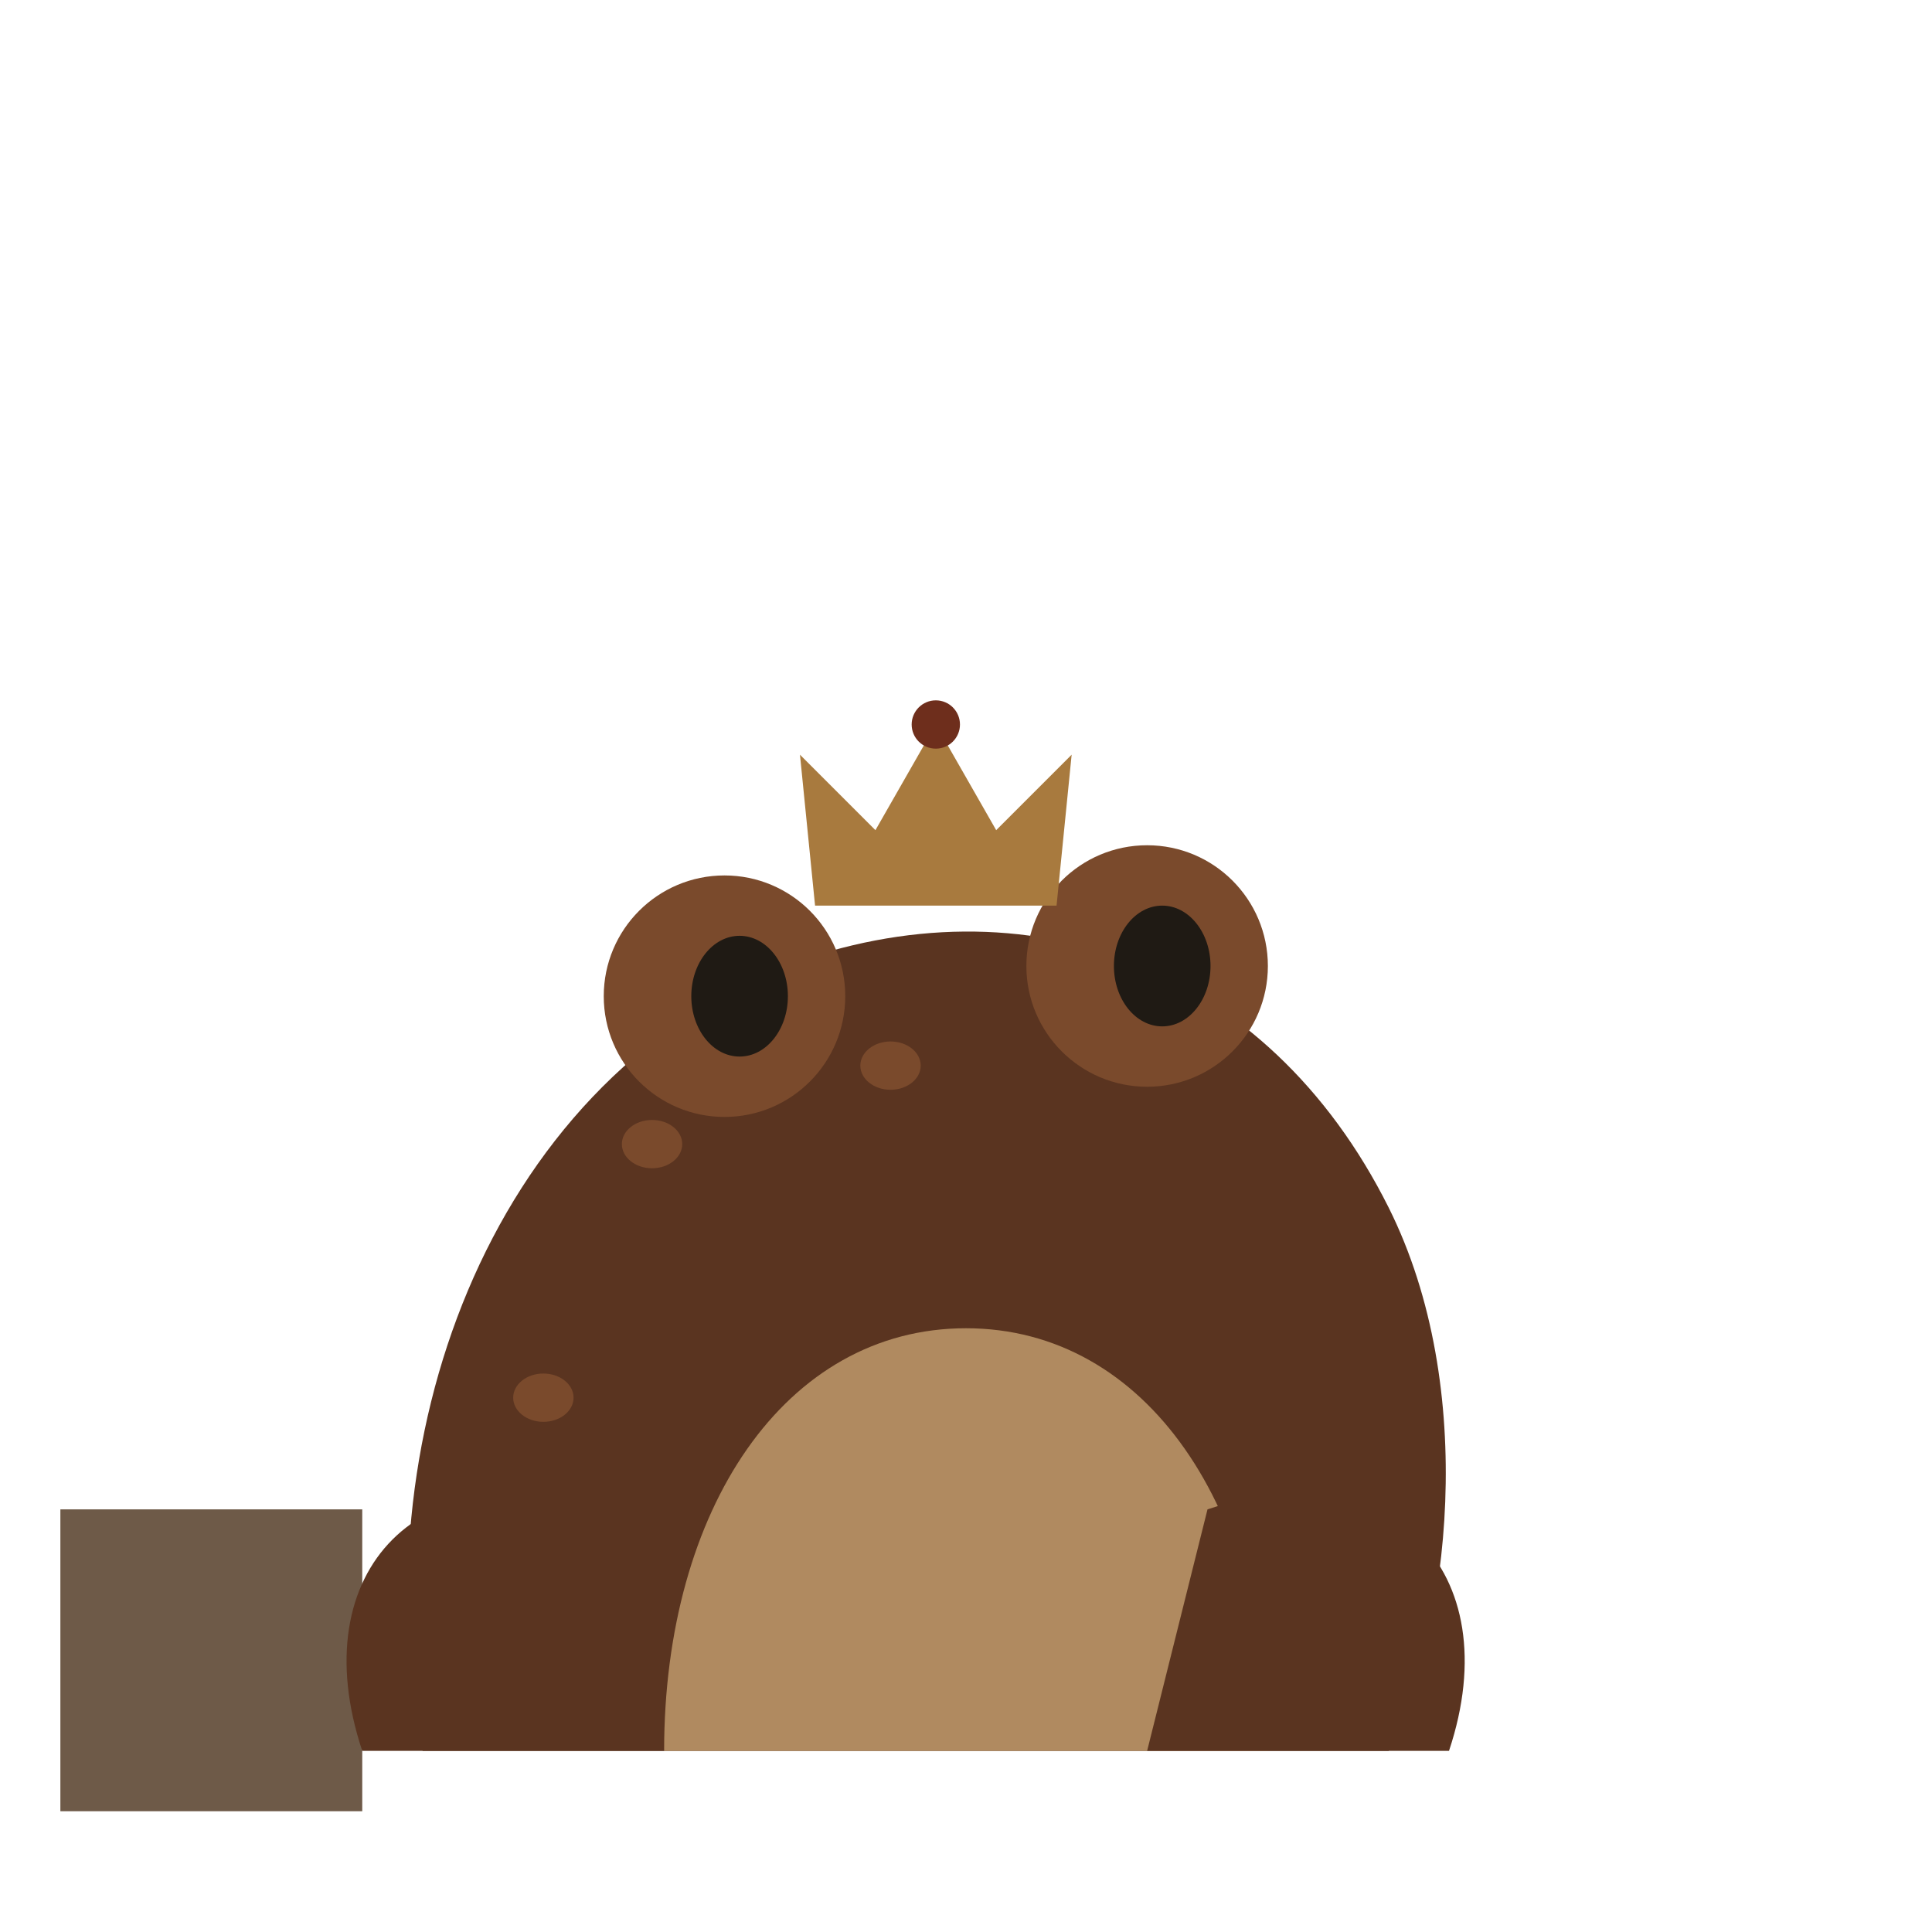
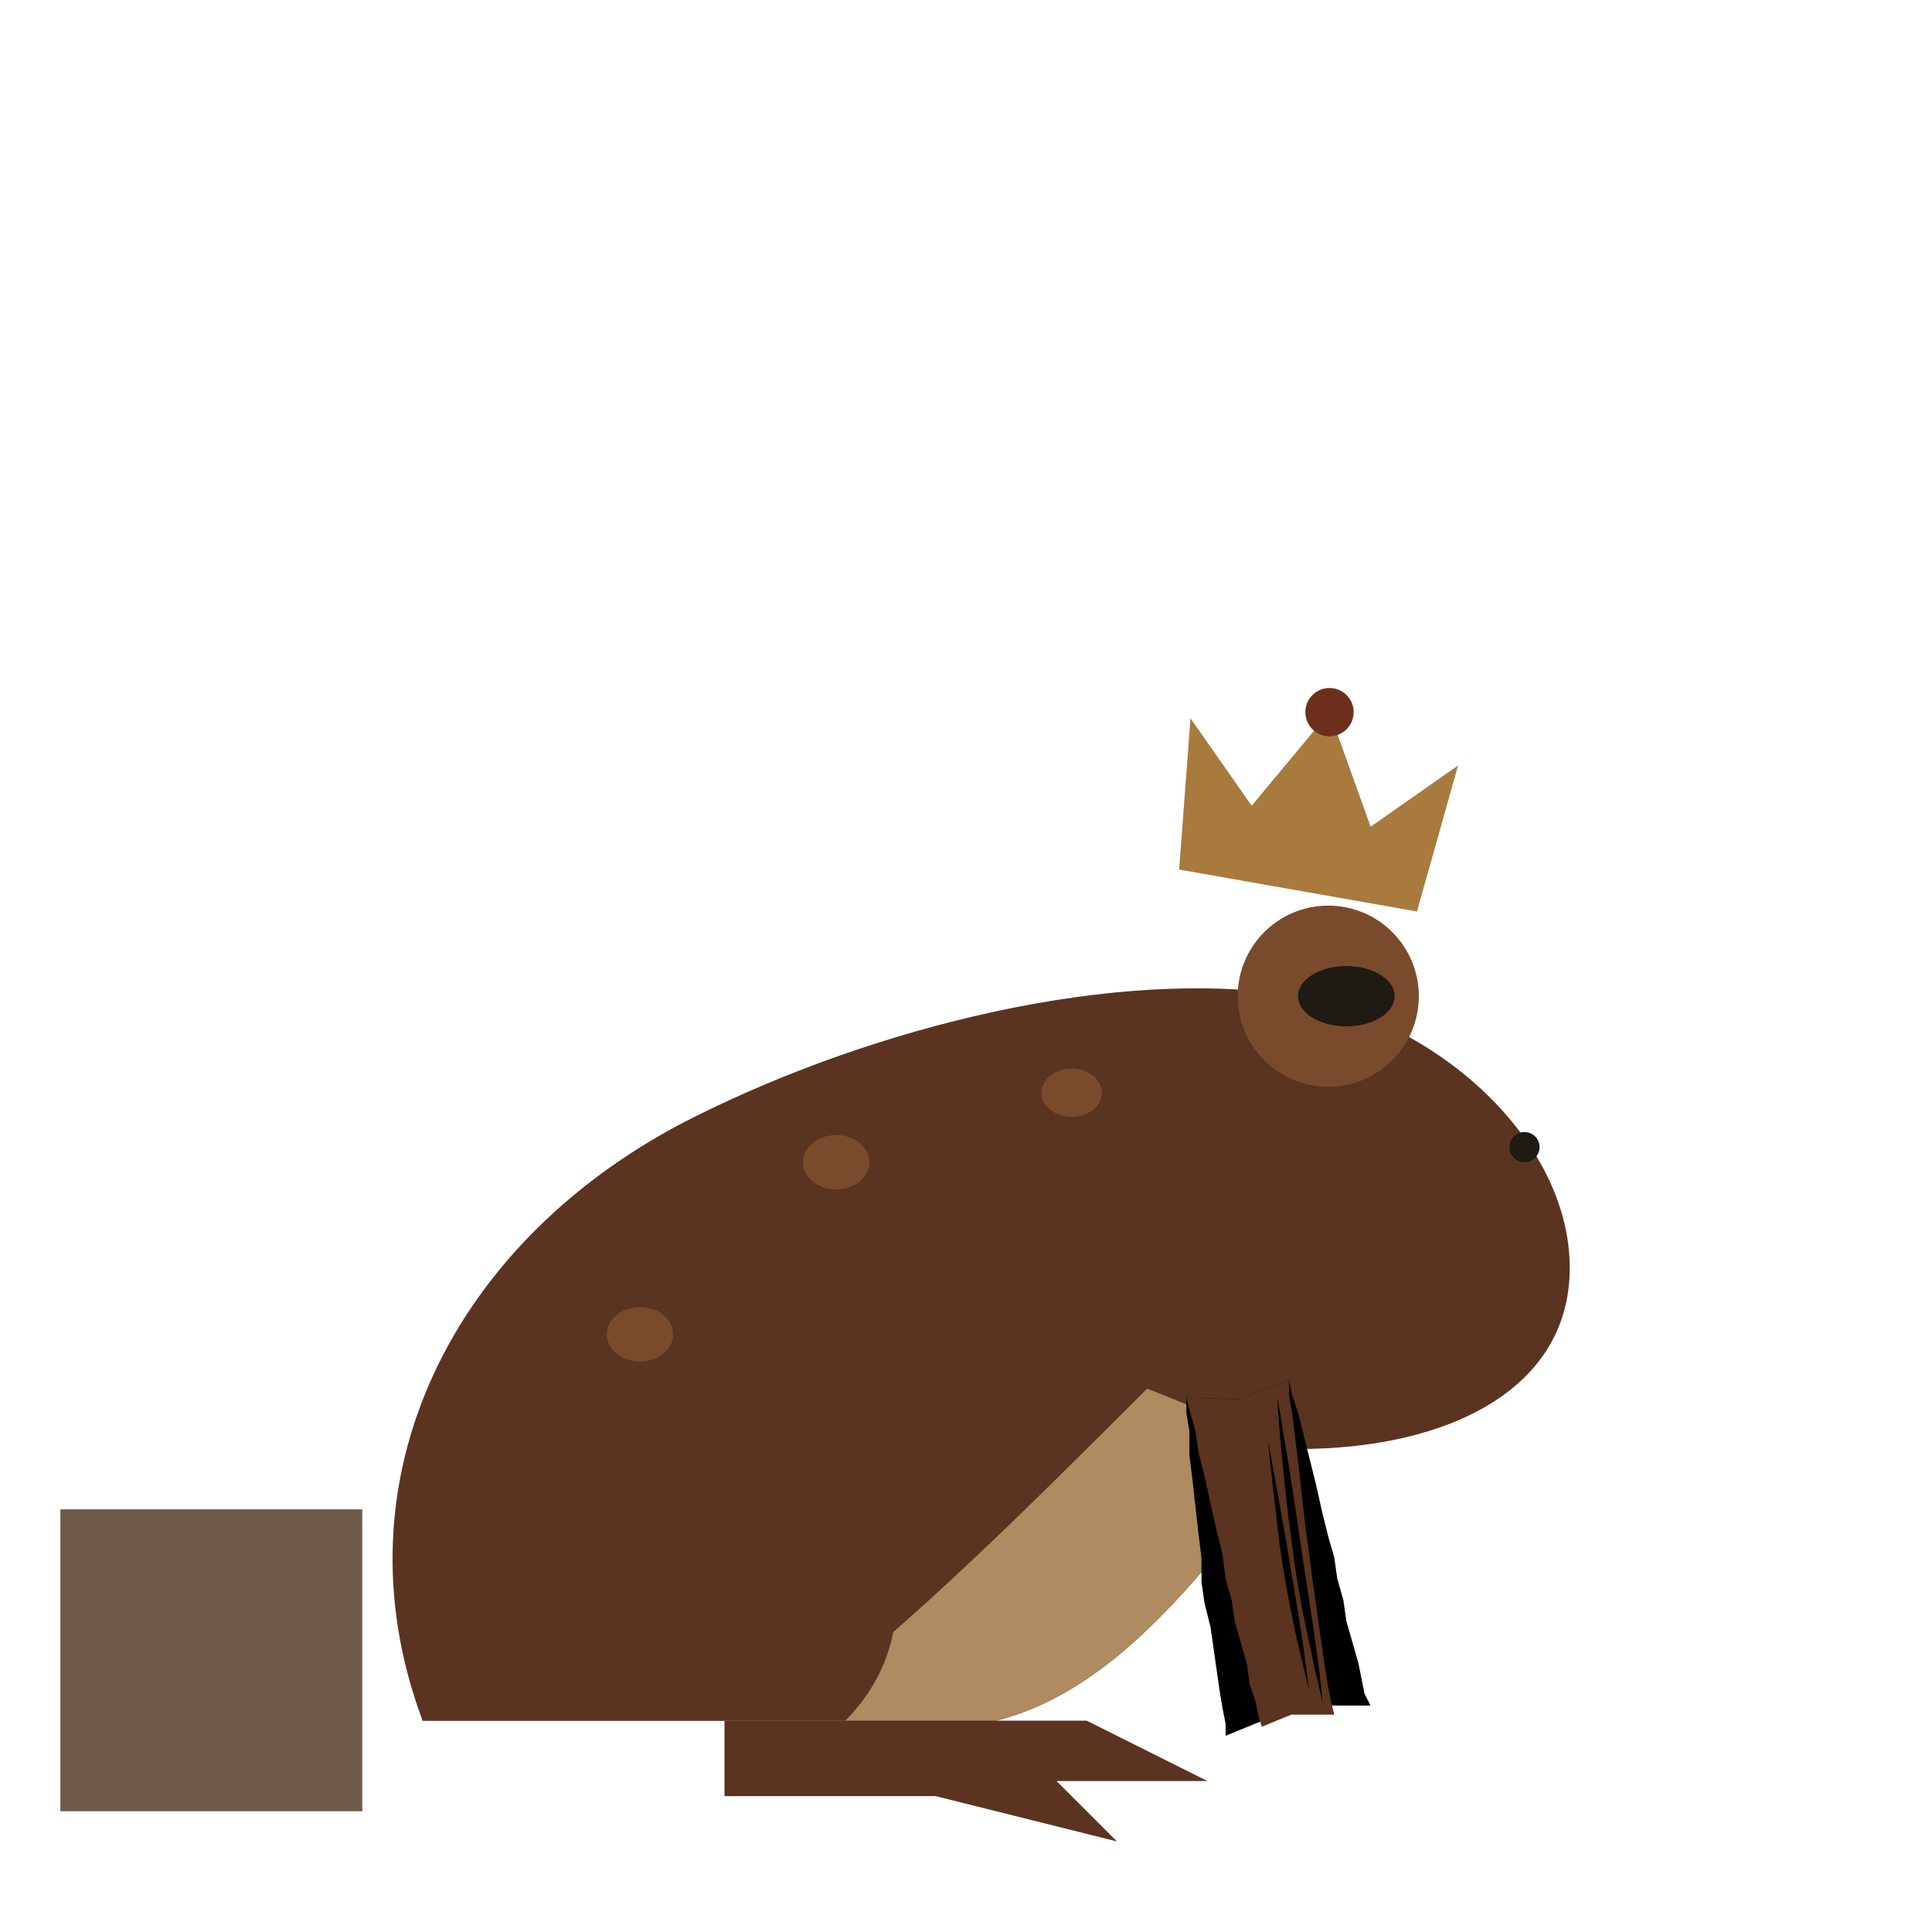
<svg xmlns="http://www.w3.org/2000/svg" viewBox="0 0 64 64">
  <path d="M2 60 L2 50 L12 50 L12 60 Z" fill="#6e5a48" />
-   <clipPath id="cfroschkoenig-kupfer-sitzt-3">
+   <clipPath id="cfroschkoenig-kupfer-sitzt-4">
    <path d="M2 60 L2 50 L12 50 L12 60 Z" />
  </clipPath>
-   <g clip-path="url(#cfroschkoenig-kupfer-sitzt-3)">
-     <clipPath id="rfroschkoenig-kupfer-sitzt-3">
+   <g clip-path="url(#cfroschkoenig-kupfer-sitzt-4)">
+     <clipPath id="rfroschkoenig-kupfer-sitzt-4">
      <path d="M7 -20 H90 V90 H7 Z" />
    </clipPath>
-     <g clip-path="url(#rfroschkoenig-kupfer-sitzt-3)">
+     <g clip-path="url(#rfroschkoenig-kupfer-sitzt-4)">
      <path d="M-40 -40.00H104M-40 -38.60H104M-40 -37.20H104M-40 -35.80H104M-40 -34.40H104M-40 -33.00H104M-40 -31.60H104M-40 -30.20H104M-40 -28.80H104M-40 -27.40H104M-40 -26.00H104M-40 -24.60H104M-40 -23.20H104M-40 -21.80H104M-40 -20.40H104M-40 -19.00H104M-40 -17.60H104M-40 -16.20H104M-40 -14.80H104M-40 -13.40H104M-40 -12.00H104M-40 -10.60H104M-40 -9.20H104M-40 -7.80H104M-40 -6.40H104M-40 -5.00H104M-40 -3.60H104M-40 -2.20H104M-40 -0.80H104M-40 0.60H104M-40 2.00H104M-40 3.40H104M-40 4.80H104M-40 6.20H104M-40 7.60H104M-40 9.00H104M-40 10.40H104M-40 11.80H104M-40 13.20H104M-40 14.60H104M-40 16.00H104M-40 17.40H104M-40 18.80H104M-40 20.20H104M-40 21.60H104M-40 23.00H104M-40 24.40H104M-40 25.80H104M-40 27.20H104M-40 28.60H104M-40 30.00H104M-40 31.40H104M-40 32.80H104M-40 34.20H104M-40 35.60H104M-40 37.00H104M-40 38.40H104M-40 39.80H104M-40 41.20H104M-40 42.60H104M-40 44.00H104M-40 45.40H104M-40 46.80H104M-40 48.20H104M-40 49.60H104M-40 51.00H104M-40 52.40H104M-40 53.80H104M-40 55.20H104M-40 56.60H104M-40 58.00H104M-40 59.40H104M-40 60.80H104M-40 62.20H104M-40 63.60H104M-40 65.00H104M-40 66.40H104M-40 67.80H104M-40 69.20H104M-40 70.60H104M-40 72.00H104M-40 73.40H104M-40 74.80H104M-40 76.20H104M-40 77.60H104M-40 79.00H104M-40 80.40H104M-40 81.80H104M-40 83.20H104M-40 84.60H104M-40 86.00H104M-40 87.40H104M-40 88.80H104M-40 90.20H104M-40 91.60H104M-40 93.00H104M-40 94.40H104M-40 95.80H104M-40 97.20H104M-40 98.60H104M-40 100.00H104M-40 101.40H104" fill="none" stroke-width="0.35" transform="rotate(0 32 32)" />
    </g>
  </g>
  <path d="M2 55 H12 M7 50 V55" fill="none" stroke-width="0.5" />
-   <path d="M14 58 C12 48 16 36 26 32 C34 29 42 32 46 40 C49 46 48 54 46 58 Z" fill="#5a3420" />
+   <path d="M14 57 C11 49 15 41 23 37 C29 34 37 32 43 33 C48 34 52 38 52 42 C52 46 48 48 43 48 C40 52 37 56 33 57 Z" fill="#5a3420" />
  <clipPath id="cfroschkoenig-kupfer-sitzt-1">
-     <path d="M14 58 C12 48 16 36 26 32 C34 29 42 32 46 40 C49 46 48 54 46 58 Z" />
+     <path d="M14 57 C11 49 15 41 23 37 C29 34 37 32 43 33 C48 34 52 38 52 42 C52 46 48 48 43 48 C40 52 37 56 33 57 Z" />
  </clipPath>
  <g clip-path="url(#cfroschkoenig-kupfer-sitzt-1)">
    <clipPath id="rfroschkoenig-kupfer-sitzt-1">
-       <path d="M36 -20 H90 V90 H36 Z" />
+       <path d="M-20 44 H90 V90 H-20 Z" />
    </clipPath>
    <g clip-path="url(#rfroschkoenig-kupfer-sitzt-1)">
-       <path d="M-40 -40.00H104M-40 -38.70H104M-40 -37.40H104M-40 -36.10H104M-40 -34.80H104M-40 -33.50H104M-40 -32.20H104M-40 -30.90H104M-40 -29.60H104M-40 -28.30H104M-40 -27.00H104M-40 -25.70H104M-40 -24.40H104M-40 -23.10H104M-40 -21.80H104M-40 -20.50H104M-40 -19.20H104M-40 -17.90H104M-40 -16.60H104M-40 -15.30H104M-40 -14.00H104M-40 -12.70H104M-40 -11.40H104M-40 -10.10H104M-40 -8.80H104M-40 -7.50H104M-40 -6.20H104M-40 -4.90H104M-40 -3.60H104M-40 -2.30H104M-40 -1.00H104M-40 0.30H104M-40 1.60H104M-40 2.90H104M-40 4.20H104M-40 5.50H104M-40 6.80H104M-40 8.10H104M-40 9.40H104M-40 10.70H104M-40 12.00H104M-40 13.30H104M-40 14.60H104M-40 15.90H104M-40 17.20H104M-40 18.50H104M-40 19.80H104M-40 21.10H104M-40 22.40H104M-40 23.70H104M-40 25.00H104M-40 26.30H104M-40 27.60H104M-40 28.90H104M-40 30.20H104M-40 31.50H104M-40 32.80H104M-40 34.10H104M-40 35.40H104M-40 36.70H104M-40 38.00H104M-40 39.30H104M-40 40.60H104M-40 41.90H104M-40 43.20H104M-40 44.50H104M-40 45.80H104M-40 47.10H104M-40 48.40H104M-40 49.70H104M-40 51.00H104M-40 52.30H104M-40 53.60H104M-40 54.90H104M-40 56.20H104M-40 57.50H104M-40 58.80H104M-40 60.10H104M-40 61.40H104M-40 62.70H104M-40 64.00H104M-40 65.30H104M-40 66.60H104M-40 67.90H104M-40 69.20H104M-40 70.50H104M-40 71.80H104M-40 73.10H104M-40 74.40H104M-40 75.70H104M-40 77.00H104M-40 78.30H104M-40 79.60H104M-40 80.90H104M-40 82.20H104M-40 83.50H104M-40 84.80H104M-40 86.10H104M-40 87.40H104M-40 88.70H104M-40 90.00H104M-40 91.30H104M-40 92.60H104M-40 93.90H104M-40 95.20H104M-40 96.50H104M-40 97.80H104M-40 99.10H104M-40 100.40H104M-40 101.70H104" fill="none" stroke-width="0.35" transform="rotate(60 32 32)" />
+       <path d="M-40 -40.00H104M-40 -38.70H104M-40 -37.40H104M-40 -36.10H104M-40 -34.80H104M-40 -33.50H104M-40 -32.20H104M-40 -30.90H104M-40 -29.60H104M-40 -28.30H104M-40 -27.00H104M-40 -25.70H104M-40 -24.40H104M-40 -23.10H104M-40 -21.80H104M-40 -20.50H104M-40 -19.20H104M-40 -17.90H104M-40 -16.60H104M-40 -15.30H104M-40 -14.00H104M-40 -12.70H104M-40 -11.40H104M-40 -10.10H104M-40 -8.80H104M-40 -7.50H104M-40 -6.20H104M-40 -4.90H104M-40 -3.60H104M-40 -2.30H104M-40 -1.00H104M-40 0.30H104M-40 1.60H104M-40 2.90H104M-40 4.20H104M-40 5.50H104M-40 6.80H104M-40 8.10H104M-40 9.40H104M-40 10.70H104M-40 12.00H104M-40 13.30H104M-40 14.60H104M-40 15.90H104M-40 17.20H104M-40 18.50H104M-40 19.80H104M-40 21.10H104M-40 22.40H104M-40 23.70H104M-40 25.00H104M-40 26.30H104M-40 27.60H104M-40 28.90H104M-40 30.20H104M-40 31.50H104M-40 32.80H104M-40 34.10H104M-40 35.40H104M-40 36.70H104M-40 38.00H104M-40 39.30H104M-40 40.60H104M-40 41.90H104M-40 43.20H104M-40 44.50H104M-40 45.80H104M-40 47.10H104M-40 48.40H104M-40 49.70H104M-40 51.00H104M-40 52.30H104M-40 53.60H104M-40 54.90H104M-40 56.20H104M-40 57.50H104M-40 58.80H104M-40 60.10H104M-40 61.40H104M-40 62.70H104M-40 64.00H104M-40 65.30H104M-40 66.60H104M-40 67.90H104M-40 69.20H104M-40 70.50H104M-40 71.80H104M-40 73.10H104M-40 74.40H104M-40 75.70H104M-40 77.00H104M-40 78.30H104M-40 79.60H104M-40 80.90H104M-40 82.20H104M-40 83.50H104M-40 84.80H104M-40 86.10H104M-40 87.40H104M-40 88.70H104M-40 90.00H104M-40 91.30H104M-40 92.60H104M-40 93.90H104M-40 95.20H104M-40 96.50H104M-40 97.80H104M-40 99.10H104M-40 100.40H104M-40 101.70H104" fill="none" stroke-width="0.35" transform="rotate(30 32 32)" />
    </g>
  </g>
-   <path d="M22 58 C22 50 26 44 32 44 C38 44 42 50 42 58 Z" fill="#b08a60" />
+   <path d="M43 48 C40 52 37 56 33 57 L26 57 C30 54 34 50 38 46 Z" fill="#b08a60" />
  <clipPath id="cfroschkoenig-kupfer-sitzt-2">
-     <path d="M22 58 C22 50 26 44 32 44 C38 44 42 50 42 58 Z" />
+     <path d="M43 48 C40 52 37 56 33 57 L26 57 C30 54 34 50 38 46 Z" />
  </clipPath>
  <g clip-path="url(#cfroschkoenig-kupfer-sitzt-2)">
-     <clipPath id="rfroschkoenig-kupfer-sitzt-2">
-       <path d="M36 -20 H90 V90 H36 Z" />
+     <path d="M-40 -40.00H104M-40 -38.50H104M-40 -37.00H104M-40 -35.50H104M-40 -34.00H104M-40 -32.50H104M-40 -31.00H104M-40 -29.50H104M-40 -28.00H104M-40 -26.50H104M-40 -25.00H104M-40 -23.50H104M-40 -22.00H104M-40 -20.50H104M-40 -19.00H104M-40 -17.50H104M-40 -16.00H104M-40 -14.50H104M-40 -13.00H104M-40 -11.50H104M-40 -10.00H104M-40 -8.50H104M-40 -7.00H104M-40 -5.50H104M-40 -4.00H104M-40 -2.50H104M-40 -1.00H104M-40 0.50H104M-40 2.00H104M-40 3.50H104M-40 5.00H104M-40 6.50H104M-40 8.00H104M-40 9.50H104M-40 11.00H104M-40 12.50H104M-40 14.00H104M-40 15.50H104M-40 17.00H104M-40 18.50H104M-40 20.00H104M-40 21.50H104M-40 23.00H104M-40 24.50H104M-40 26.00H104M-40 27.50H104M-40 29.00H104M-40 30.50H104M-40 32.00H104M-40 33.50H104M-40 35.00H104M-40 36.50H104M-40 38.00H104M-40 39.50H104M-40 41.00H104M-40 42.50H104M-40 44.00H104M-40 45.50H104M-40 47.00H104M-40 48.50H104M-40 50.00H104M-40 51.50H104M-40 53.00H104M-40 54.50H104M-40 56.00H104M-40 57.50H104M-40 59.00H104M-40 60.50H104M-40 62.00H104M-40 63.50H104M-40 65.00H104M-40 66.50H104M-40 68.00H104M-40 69.50H104M-40 71.00H104M-40 72.50H104M-40 74.00H104M-40 75.50H104M-40 77.00H104M-40 78.50H104M-40 80.00H104M-40 81.50H104M-40 83.00H104M-40 84.50H104M-40 86.00H104M-40 87.50H104M-40 89.00H104M-40 90.50H104M-40 92.00H104M-40 93.50H104M-40 95.00H104M-40 96.50H104M-40 98.00H104M-40 99.50H104M-40 101.00H104M-40 102.50H104" fill="none" stroke-width="0.35" transform="rotate(30 32 32)" />
+   </g>
+   <path d="M14 57 C13 50 18 45 25 47 C30 49 31 54 28 57 Z" fill="#5a3420" />
+   <clipPath id="cfroschkoenig-kupfer-sitzt-3">
+     <path d="M14 57 C13 50 18 45 25 47 C30 49 31 54 28 57 Z" />
+   </clipPath>
+   <g clip-path="url(#cfroschkoenig-kupfer-sitzt-3)">
+     <clipPath id="rfroschkoenig-kupfer-sitzt-3">
+       <path d="M-20 51 H90 V90 H-20 Z" />
    </clipPath>
-     <g clip-path="url(#rfroschkoenig-kupfer-sitzt-2)">
-       <path d="M-40 -40.00H104M-40 -38.50H104M-40 -37.00H104M-40 -35.50H104M-40 -34.00H104M-40 -32.50H104M-40 -31.00H104M-40 -29.50H104M-40 -28.00H104M-40 -26.50H104M-40 -25.00H104M-40 -23.50H104M-40 -22.00H104M-40 -20.50H104M-40 -19.00H104M-40 -17.50H104M-40 -16.00H104M-40 -14.50H104M-40 -13.00H104M-40 -11.50H104M-40 -10.00H104M-40 -8.50H104M-40 -7.00H104M-40 -5.50H104M-40 -4.00H104M-40 -2.50H104M-40 -1.00H104M-40 0.50H104M-40 2.00H104M-40 3.50H104M-40 5.00H104M-40 6.50H104M-40 8.00H104M-40 9.50H104M-40 11.00H104M-40 12.50H104M-40 14.00H104M-40 15.50H104M-40 17.00H104M-40 18.50H104M-40 20.00H104M-40 21.50H104M-40 23.00H104M-40 24.50H104M-40 26.00H104M-40 27.50H104M-40 29.00H104M-40 30.50H104M-40 32.00H104M-40 33.50H104M-40 35.00H104M-40 36.50H104M-40 38.00H104M-40 39.50H104M-40 41.00H104M-40 42.50H104M-40 44.00H104M-40 45.50H104M-40 47.00H104M-40 48.50H104M-40 50.00H104M-40 51.50H104M-40 53.00H104M-40 54.50H104M-40 56.00H104M-40 57.50H104M-40 59.00H104M-40 60.50H104M-40 62.00H104M-40 63.50H104M-40 65.00H104M-40 66.50H104M-40 68.00H104M-40 69.50H104M-40 71.00H104M-40 72.50H104M-40 74.00H104M-40 75.50H104M-40 77.00H104M-40 78.50H104M-40 80.00H104M-40 81.50H104M-40 83.00H104M-40 84.50H104M-40 86.00H104M-40 87.50H104M-40 89.00H104M-40 90.50H104M-40 92.00H104M-40 93.50H104M-40 95.00H104M-40 96.50H104M-40 98.00H104M-40 99.50H104M-40 101.00H104M-40 102.50H104" fill="none" stroke-width="0.35" transform="rotate(60 32 32)" />
+     <g clip-path="url(#rfroschkoenig-kupfer-sitzt-3)">
+       <path d="M-40 -40.00H104M-40 -38.80H104M-40 -37.60H104M-40 -36.40H104M-40 -35.20H104M-40 -34.00H104M-40 -32.80H104M-40 -31.60H104M-40 -30.40H104M-40 -29.20H104M-40 -28.00H104M-40 -26.80H104M-40 -25.60H104M-40 -24.40H104M-40 -23.20H104M-40 -22.00H104M-40 -20.80H104M-40 -19.60H104M-40 -18.40H104M-40 -17.20H104M-40 -16.00H104M-40 -14.80H104M-40 -13.60H104M-40 -12.40H104M-40 -11.20H104M-40 -10.00H104M-40 -8.80H104M-40 -7.60H104M-40 -6.40H104M-40 -5.20H104M-40 -4.00H104M-40 -2.80H104M-40 -1.60H104M-40 -0.40H104M-40 0.80H104M-40 2.00H104M-40 3.20H104M-40 4.40H104M-40 5.60H104M-40 6.80H104M-40 8.00H104M-40 9.20H104M-40 10.40H104M-40 11.60H104M-40 12.80H104M-40 14.00H104M-40 15.20H104M-40 16.40H104M-40 17.60H104M-40 18.80H104M-40 20.00H104M-40 21.20H104M-40 22.40H104M-40 23.60H104M-40 24.80H104M-40 26.00H104M-40 27.20H104M-40 28.40H104M-40 29.60H104M-40 30.80H104M-40 32.00H104M-40 33.20H104M-40 34.40H104M-40 35.60H104M-40 36.80H104M-40 38.00H104M-40 39.20H104M-40 40.40H104M-40 41.60H104M-40 42.80H104M-40 44.00H104M-40 45.20H104M-40 46.40H104M-40 47.60H104M-40 48.80H104M-40 50.00H104M-40 51.20H104M-40 52.40H104M-40 53.60H104M-40 54.80H104M-40 56.00H104M-40 57.20H104M-40 58.40H104M-40 59.60H104M-40 60.80H104M-40 62.00H104M-40 63.20H104M-40 64.40H104M-40 65.60H104M-40 66.80H104M-40 68.00H104M-40 69.20H104M-40 70.40H104M-40 71.60H104M-40 72.80H104M-40 74.00H104M-40 75.20H104M-40 76.40H104M-40 77.60H104M-40 78.80H104M-40 80.00H104M-40 81.20H104M-40 82.40H104M-40 83.60H104M-40 84.80H104M-40 86.00H104M-40 87.20H104M-40 88.40H104M-40 89.60H104M-40 90.80H104M-40 92.00H104M-40 93.20H104M-40 94.40H104M-40 95.60H104M-40 96.80H104M-40 98.00H104M-40 99.20H104M-40 100.40H104M-40 101.60H104M-40 102.80H104" fill="none" stroke-width="0.35" transform="rotate(30 32 32)" />
    </g>
  </g>
-   <path d="M12 58 C10 52 14 48 20 50 L22 58 Z M48 58 C50 52 46 48 40 50 L38 58 Z" fill="#5a3420" />
-   <path d="M12 58 l-3 2 M14 58 l-1 3 M48 58 l3 2 M46 58 l1 3" fill="none" stroke-width="0.7" />
-   <ellipse cx="18.0" cy="46.3" rx="1.0" ry="0.8" fill="#7a4a2c" stroke-width="0.4" />
-   <ellipse cx="21.6" cy="37.9" rx="1.0" ry="0.8" fill="#7a4a2c" stroke-width="0.4" />
-   <ellipse cx="29.5" cy="35.3" rx="1.0" ry="0.8" fill="#7a4a2c" stroke-width="0.4" />
-   <circle cx="24" cy="33" r="4" fill="#7a4a2c" stroke-width="0.7" />
-   <circle cx="38" cy="32" r="4" fill="#7a4a2c" stroke-width="0.7" />
-   <ellipse cx="24.5" cy="33" rx="1.6" ry="2" fill="#1f1a14" stroke="none" />
-   <ellipse cx="38.5" cy="32" rx="1.6" ry="2" fill="#1f1a14" stroke="none" />
-   <path d="M20 40 Q31 45 43 39" fill="none" stroke-width="0.8" />
-   <g transform="translate(31 30)">
+   <path d="M24 57 L36 57 L40 59 L35 59 L37 61 L31 59.5 L24 59.5 Z" fill="#5a3420" stroke-width="0.6" />
+   <path d="M39.3 46.3 L39.3 46.8 L39.4 47.4 L39.4 48.2 L39.5 49.0 L39.6 49.9 L39.7 50.8 L39.8 51.6 L39.8 52.4 L39.9 53.1 L40.1 53.9 L40.2 54.6 L40.3 55.3 L40.4 56.0 L40.5 56.6 L40.6 57.1 L40.6 57.5 L45.0 55.7 L44.3 55.0 L43.5 54.6 L42.5 54.6 L41.7 55.0 L41.0 55.7 L40.6 56.5 L45.4 56.5 L45.2 56.1 L45.1 55.6 L45.0 55.1 L44.8 54.4 L44.6 53.7 L44.5 53.0 L44.3 52.3 L44.2 51.6 L44.0 50.9 L43.8 50.1 L43.6 49.2 L43.4 48.4 L43.2 47.6 L43.0 46.8 L42.8 46.2 L42.7 45.7 L39.6 46.9 L40.0 47.4 L40.6 47.7 L41.3 47.7 L41.9 47.4 L42.4 47.0 L42.7 46.4 Z" fill="currentColor" stroke="none" />
+   <path d="M39.3 46.3 L39.4 46.7 L39.6 47.4 L39.7 48.1 L39.9 48.9 L40.1 49.8 L40.3 50.7 L40.5 51.5 L40.6 52.3 L40.8 53.0 L40.9 53.7 L41.1 54.4 L41.3 55.1 L41.4 55.8 L41.6 56.4 L41.7 56.9 L41.8 57.2 L44.0 56.3 L43.7 56.0 L43.2 55.8 L42.8 55.8 L42.3 56.0 L42.0 56.3 L41.8 56.8 L44.2 56.8 L44.1 56.4 L44.0 55.9 L43.9 55.3 L43.8 54.6 L43.7 53.9 L43.6 53.2 L43.5 52.5 L43.4 51.7 L43.3 51.0 L43.2 50.2 L43.1 49.3 L43.0 48.4 L42.9 47.6 L42.8 46.8 L42.7 46.2 L42.7 45.7 L39.6 46.9 L40.0 47.4 L40.6 47.7 L41.3 47.7 L41.9 47.4 L42.4 47.0 L42.7 46.4 Z" fill="#5a3420" stroke="none" />
+   <path d="M42.01 47.74 L42.09 48.58 L42.19 49.46 L42.29 50.33 L42.39 51.17 L42.50 51.91 L42.62 52.61 L42.76 53.34 L42.91 54.07 L43.07 54.77 L43.23 55.43 L43.37 56.01 L43.37 56.01 L43.29 55.41 L43.20 54.74 L43.10 54.03 L42.98 53.30 L42.86 52.57 L42.74 51.87 L42.62 51.13 L42.47 50.30 L42.32 49.44 L42.16 48.57 L42.01 47.74 Z" fill="currentColor" stroke="none" />
+   <path d="M42.31 46.27 L42.35 46.91 L42.41 47.67 L42.49 48.51 L42.58 49.39 L42.68 50.27 L42.79 51.10 L42.89 51.84 L43.00 52.54 L43.13 53.27 L43.28 54.00 L43.43 54.70 L43.57 55.36 L43.71 55.94 L43.82 56.44 L43.82 56.44 L43.77 55.93 L43.70 55.33 L43.61 54.66 L43.51 53.95 L43.40 53.22 L43.29 52.49 L43.18 51.79 L43.07 51.05 L42.95 50.22 L42.82 49.35 L42.68 48.48 L42.54 47.65 L42.42 46.90 L42.31 46.27 Z" fill="currentColor" stroke="none" />
+   <path d="M43 57 l-2 2 M43 57 l0.5 2.6 M43 57 l3 1.6" fill="none" stroke-width="0.6" />
+   <ellipse cx="21.2" cy="44.2" rx="1.1" ry="0.9" fill="#7a4a2c" stroke-width="0.4" />
+   <ellipse cx="27.7" cy="38.5" rx="1.1" ry="0.9" fill="#7a4a2c" stroke-width="0.4" />
+   <ellipse cx="35.5" cy="36.2" rx="1.0" ry="0.8" fill="#7a4a2c" stroke-width="0.4" />
+   <circle cx="44" cy="33" r="3" fill="#7a4a2c" stroke-width="0.6" />
+   <ellipse cx="44.6" cy="33" rx="1.6" ry="1" fill="#1f1a14" stroke="none" />
+   <path d="M41 31 q3 -2.5 6 0" fill="none" stroke-width="0.5" />
+   <path d="M52 42 C48 44.5 43 44.5 38 42.5" fill="none" stroke-width="0.7" />
+   <circle cx="50.5" cy="38" r="0.5" fill="#1f1a14" stroke="none" />
+   <g transform="translate(43 29.5) rotate(10)">
    <path d="M-4 0 L-4.5 -5 L-2 -2.5 L0 -6 L2 -2.5 L4.5 -5 L4 0 Z" fill="#a87a3e" stroke-width="0.5" />
    <circle cx="0" cy="-6" r="0.8" fill="#6e2e1c" stroke-width="0.4" />
  </g>
</svg>
